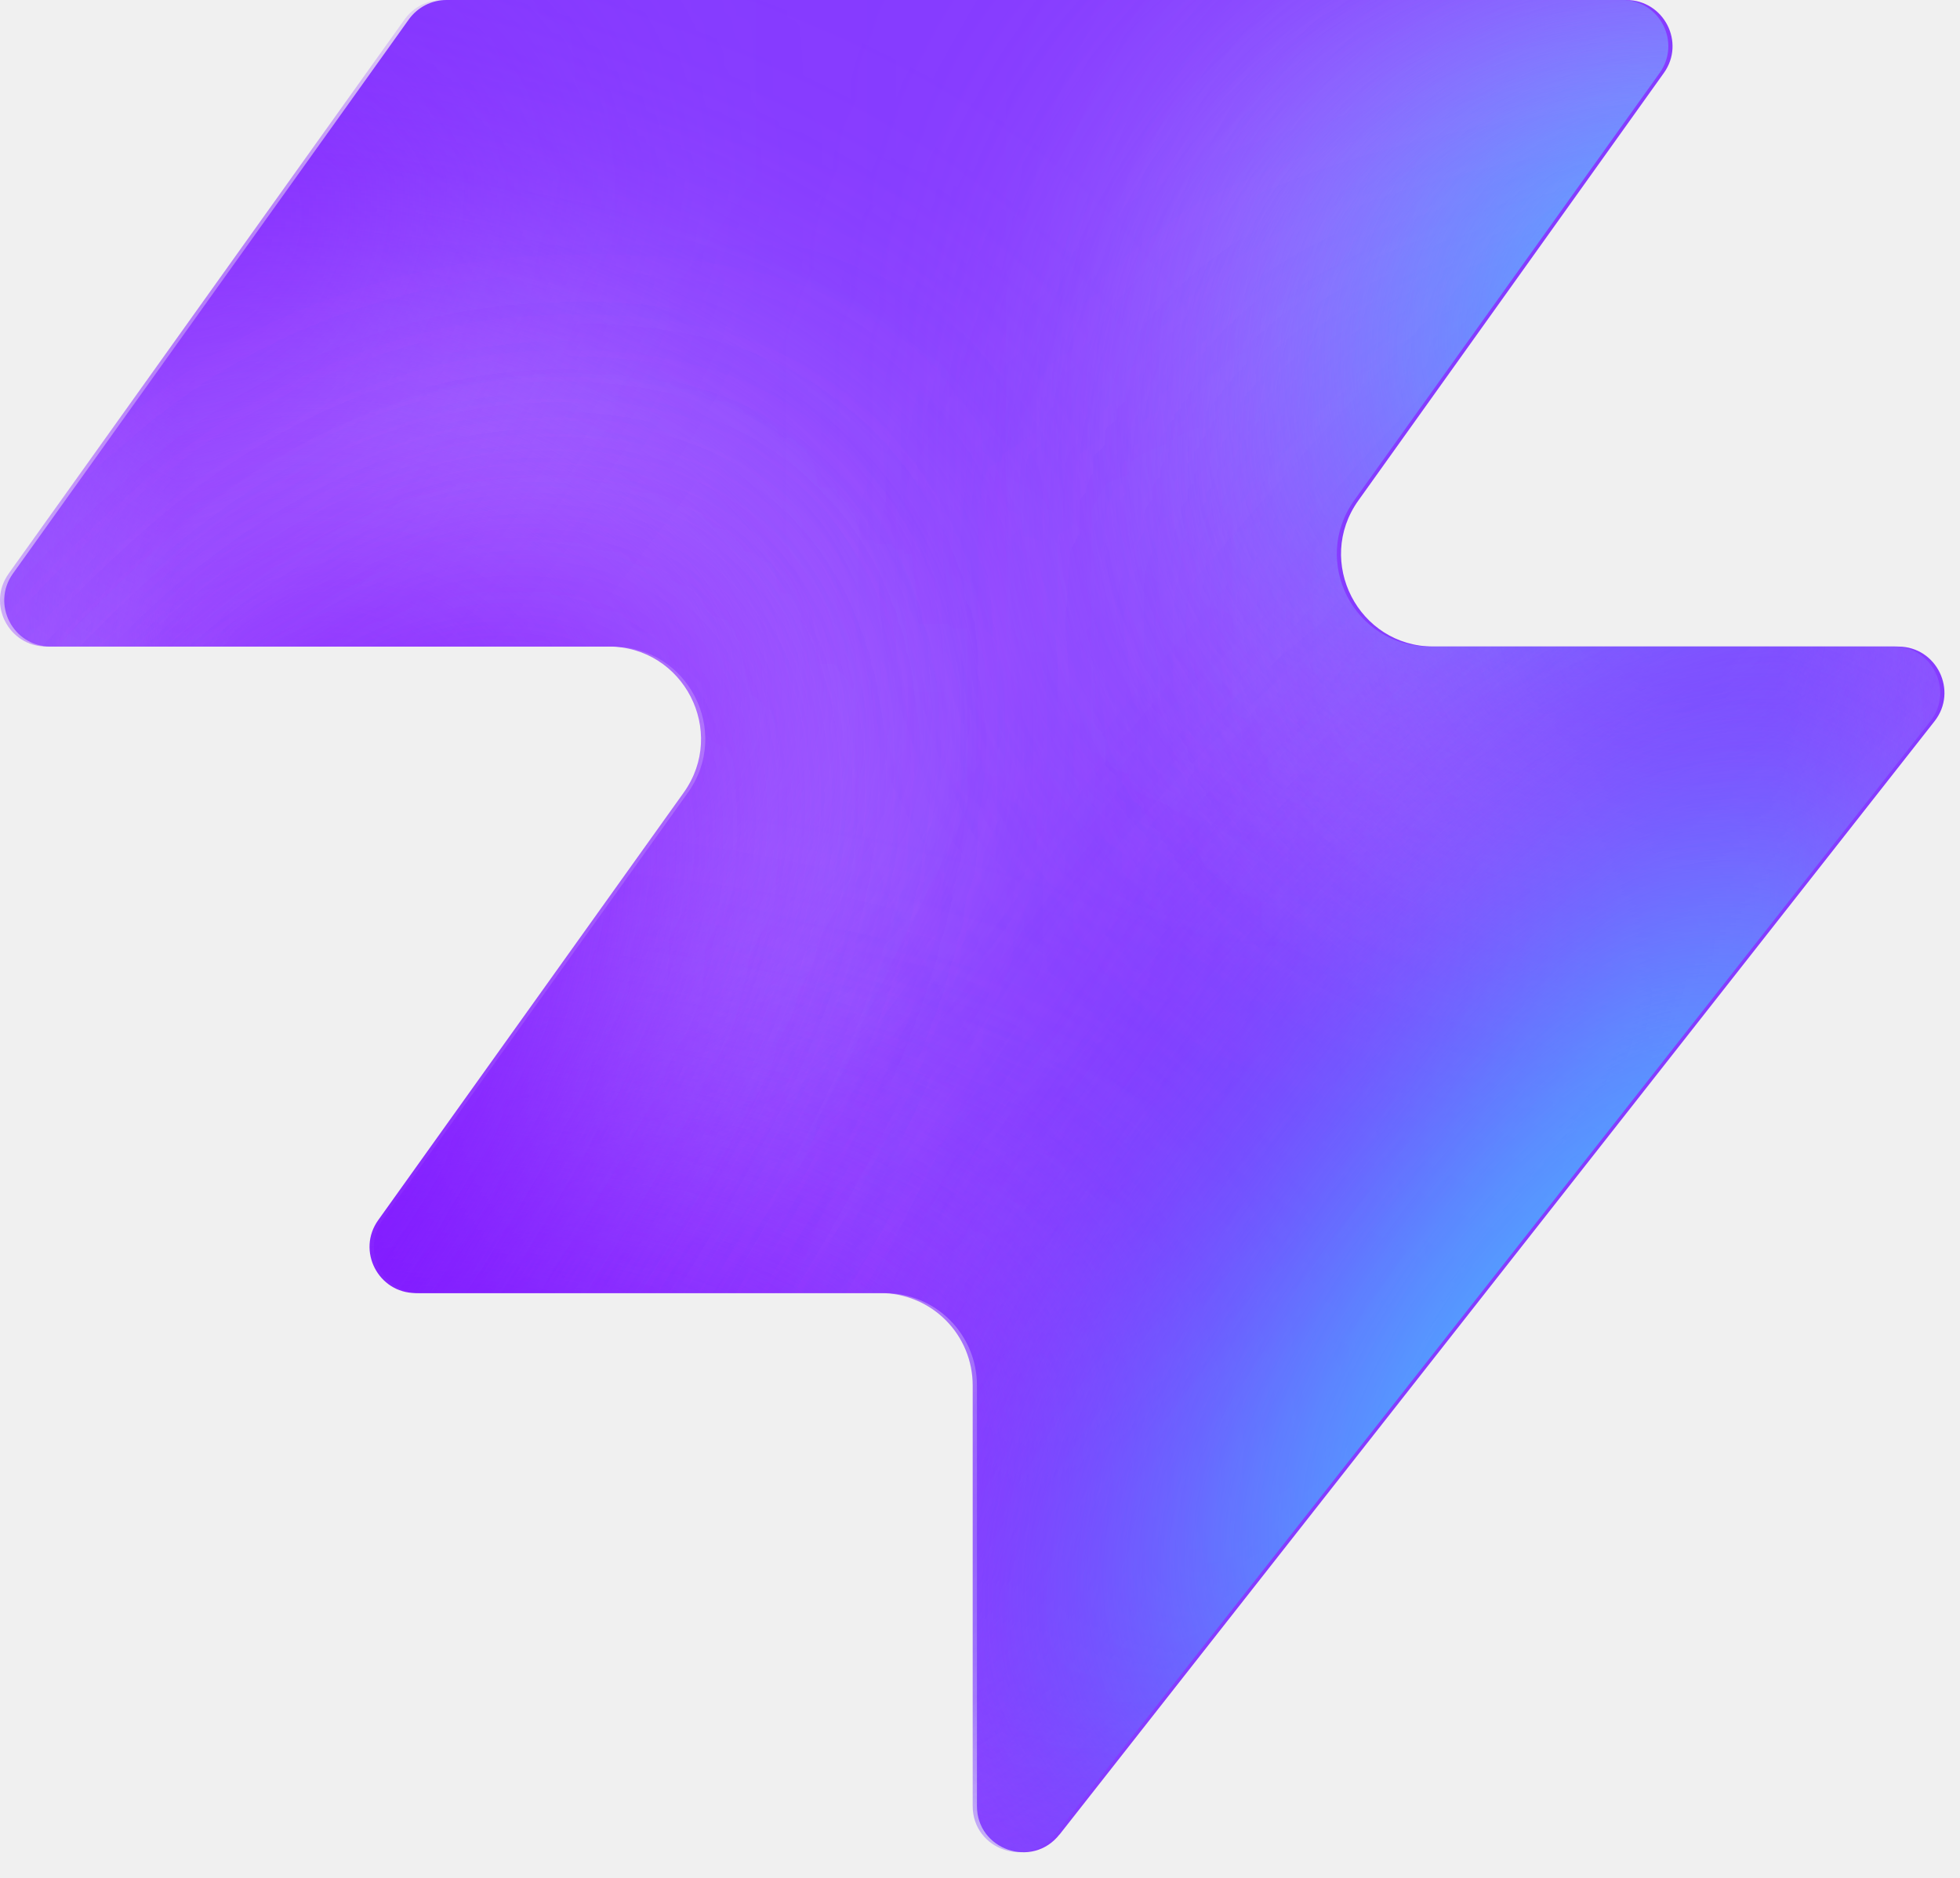
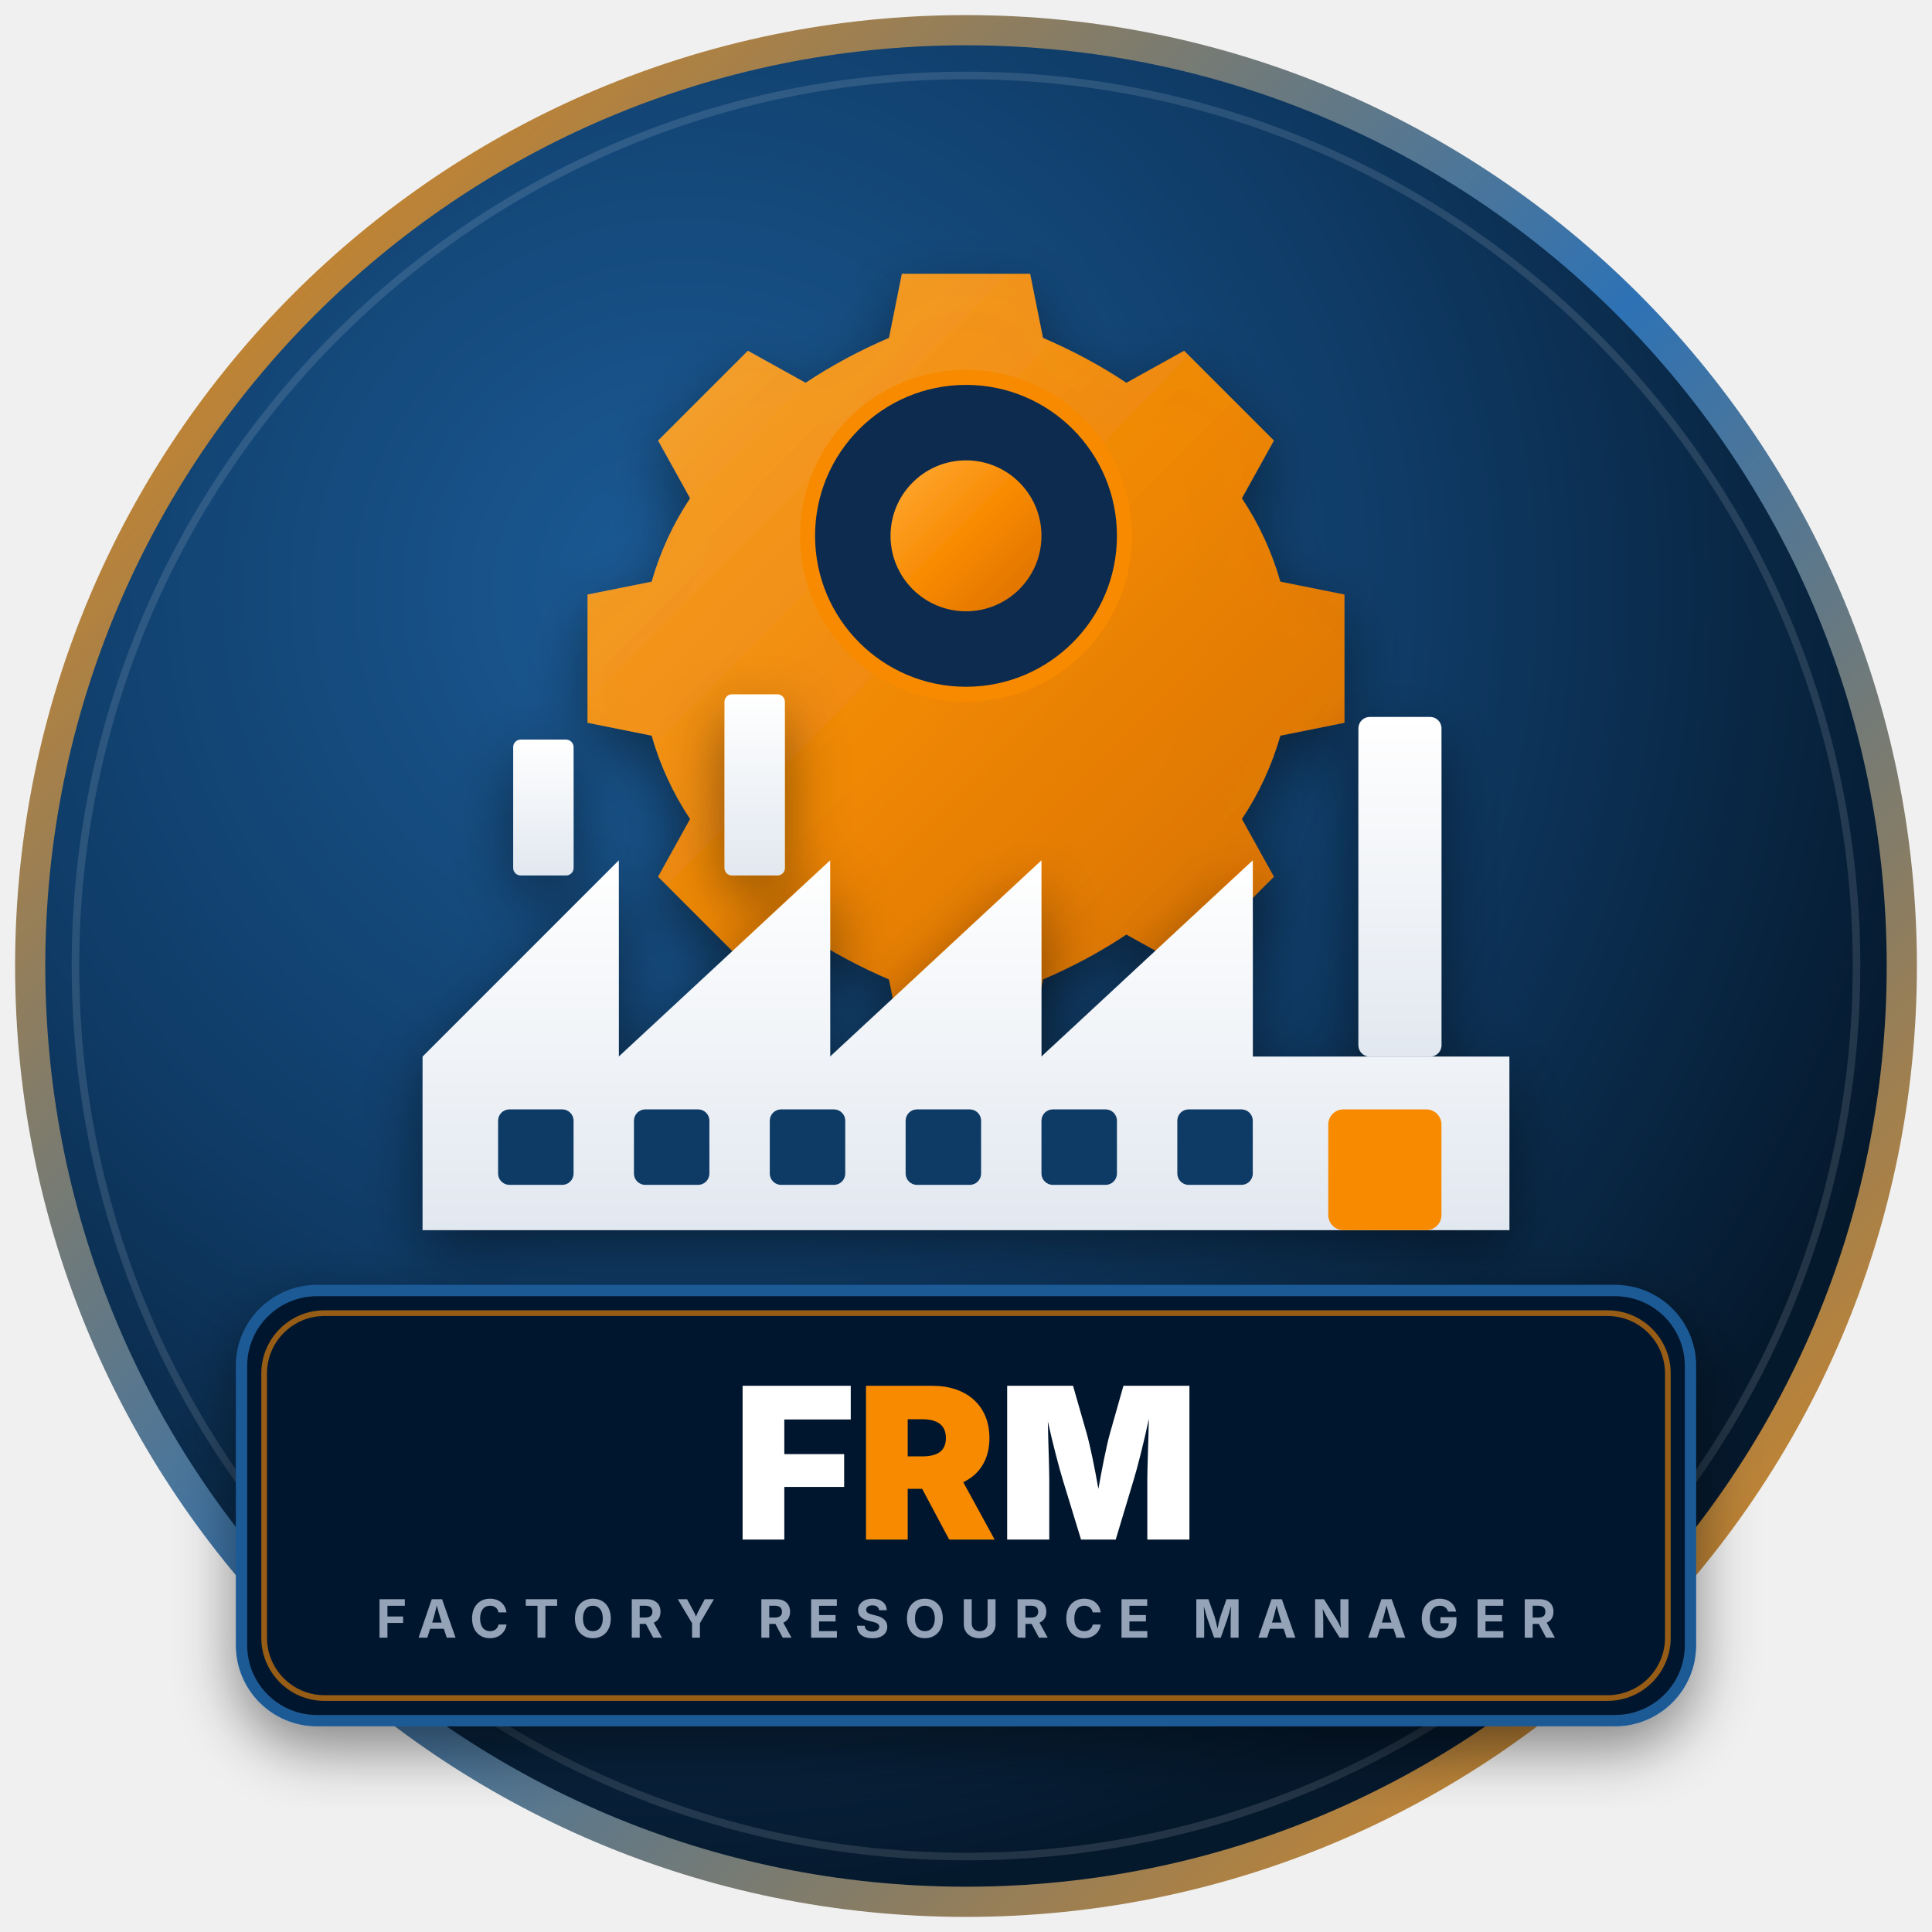
- <svg xmlns="http://www.w3.org/2000/svg" width="48" height="46" fill="none" viewBox="0 0 48 46">
-   <path fill="#863bff" d="M25.946 44.938c-.664.845-2.021.375-2.021-.698V33.937a2.26 2.26 0 0 0-2.262-2.262H10.287c-.92 0-1.456-1.04-.92-1.788l7.48-10.471c1.07-1.497 0-3.578-1.842-3.578H1.237c-.92 0-1.456-1.04-.92-1.788L10.013.474c.214-.297.556-.474.92-.474h28.894c.92 0 1.456 1.04.92 1.788l-7.48 10.471c-1.07 1.498 0 3.579 1.842 3.579h11.377c.943 0 1.473 1.088.89 1.83L25.947 44.94z" style="fill:#863bff;fill:color(display-p3 .525 .23 1);fill-opacity:1" />
-   <mask id="a" width="48" height="46" x="0" y="0" maskUnits="userSpaceOnUse" style="mask-type:alpha">
-     <path fill="#000" d="M25.842 44.938c-.664.844-2.021.375-2.021-.698V33.937a2.26 2.26 0 0 0-2.262-2.262H10.183c-.92 0-1.456-1.04-.92-1.788l7.48-10.471c1.07-1.498 0-3.579-1.842-3.579H1.133c-.92 0-1.456-1.04-.92-1.787L9.91.473c.214-.297.556-.474.92-.474h28.894c.92 0 1.456 1.04.92 1.788l-7.48 10.471c-1.07 1.498 0 3.578 1.842 3.578h11.377c.943 0 1.473 1.088.89 1.832L25.843 44.94z" style="fill:#000;fill-opacity:1" />
-   </mask>
-   <g mask="url(#a)">
-     <g filter="url(#b)">
-       <ellipse cx="5.508" cy="14.704" fill="#ede6ff" rx="5.508" ry="14.704" style="fill:#ede6ff;fill:color(display-p3 .927 .903 1);fill-opacity:1" transform="matrix(.00324 1 1 -.00324 -4.47 31.516)" />
-     </g>
-     <g filter="url(#c)">
-       <ellipse cx="10.399" cy="29.851" fill="#ede6ff" rx="10.399" ry="29.851" style="fill:#ede6ff;fill:color(display-p3 .927 .903 1);fill-opacity:1" transform="matrix(.00324 1 1 -.00324 -39.328 7.883)" />
-     </g>
-     <g filter="url(#d)">
-       <ellipse cx="5.508" cy="30.487" fill="#7e14ff" rx="5.508" ry="30.487" style="fill:#7e14ff;fill:color(display-p3 .492 .077 1);fill-opacity:1" transform="rotate(89.814 -25.913 -14.639)scale(1 -1)" />
-     </g>
-     <g filter="url(#e)">
-       <ellipse cx="5.508" cy="30.599" fill="#7e14ff" rx="5.508" ry="30.599" style="fill:#7e14ff;fill:color(display-p3 .492 .077 1);fill-opacity:1" transform="rotate(89.814 -32.644 -3.334)scale(1 -1)" />
-     </g>
-     <g filter="url(#f)">
-       <ellipse cx="5.508" cy="30.599" fill="#7e14ff" rx="5.508" ry="30.599" style="fill:#7e14ff;fill:color(display-p3 .492 .077 1);fill-opacity:1" transform="matrix(.00324 1 1 -.00324 -34.34 30.47)" />
-     </g>
-     <g filter="url(#g)">
-       <ellipse cx="14.072" cy="22.078" fill="#ede6ff" rx="14.072" ry="22.078" style="fill:#ede6ff;fill:color(display-p3 .927 .903 1);fill-opacity:1" transform="rotate(93.35 24.506 48.493)scale(-1 1)" />
-     </g>
-     <g filter="url(#h)">
-       <ellipse cx="3.47" cy="21.501" fill="#7e14ff" rx="3.47" ry="21.501" style="fill:#7e14ff;fill:color(display-p3 .492 .077 1);fill-opacity:1" transform="rotate(89.009 28.708 47.59)scale(-1 1)" />
-     </g>
-     <g filter="url(#i)">
-       <ellipse cx="3.47" cy="21.501" fill="#7e14ff" rx="3.47" ry="21.501" style="fill:#7e14ff;fill:color(display-p3 .492 .077 1);fill-opacity:1" transform="rotate(89.009 28.708 47.59)scale(-1 1)" />
-     </g>
-     <g filter="url(#j)">
-       <ellipse cx=".387" cy="8.972" fill="#7e14ff" rx="4.407" ry="29.108" style="fill:#7e14ff;fill:color(display-p3 .492 .077 1);fill-opacity:1" transform="rotate(39.51 .387 8.972)" />
-     </g>
-     <g filter="url(#k)">
-       <ellipse cx="47.523" cy="-6.092" fill="#7e14ff" rx="4.407" ry="29.108" style="fill:#7e14ff;fill:color(display-p3 .492 .077 1);fill-opacity:1" transform="rotate(37.892 47.523 -6.092)" />
-     </g>
-     <g filter="url(#l)">
-       <ellipse cx="41.412" cy="6.333" fill="#47bfff" rx="5.971" ry="9.665" style="fill:#47bfff;fill:color(display-p3 .28 .748 1);fill-opacity:1" transform="rotate(37.892 41.412 6.333)" />
-     </g>
-     <g filter="url(#m)">
-       <ellipse cx="-1.879" cy="38.332" fill="#7e14ff" rx="4.407" ry="29.108" style="fill:#7e14ff;fill:color(display-p3 .492 .077 1);fill-opacity:1" transform="rotate(37.892 -1.88 38.332)" />
-     </g>
-     <g filter="url(#n)">
-       <ellipse cx="-1.879" cy="38.332" fill="#7e14ff" rx="4.407" ry="29.108" style="fill:#7e14ff;fill:color(display-p3 .492 .077 1);fill-opacity:1" transform="rotate(37.892 -1.88 38.332)" />
-     </g>
-     <g filter="url(#o)">
-       <ellipse cx="35.651" cy="29.907" fill="#7e14ff" rx="4.407" ry="29.108" style="fill:#7e14ff;fill:color(display-p3 .492 .077 1);fill-opacity:1" transform="rotate(37.892 35.651 29.907)" />
-     </g>
-     <g filter="url(#p)">
-       <ellipse cx="38.418" cy="32.4" fill="#47bfff" rx="5.971" ry="15.297" style="fill:#47bfff;fill:color(display-p3 .28 .748 1);fill-opacity:1" transform="rotate(37.892 38.418 32.4)" />
-     </g>
-   </g>
+ <svg xmlns="http://www.w3.org/2000/svg" viewBox="0 0 512 512" width="512" height="512">
  <defs>
-     <filter id="b" width="60.045" height="41.654" x="-19.77" y="16.149" color-interpolation-filters="sRGB" filterUnits="userSpaceOnUse">
-       <feFlood flood-opacity="0" result="BackgroundImageFix" />
-       <feBlend in="SourceGraphic" in2="BackgroundImageFix" result="shape" />
-       <feGaussianBlur result="effect1_foregroundBlur_2002_17158" stdDeviation="7.659" />
-     </filter>
-     <filter id="c" width="90.34" height="51.437" x="-54.613" y="-7.533" color-interpolation-filters="sRGB" filterUnits="userSpaceOnUse">
-       <feFlood flood-opacity="0" result="BackgroundImageFix" />
-       <feBlend in="SourceGraphic" in2="BackgroundImageFix" result="shape" />
-       <feGaussianBlur result="effect1_foregroundBlur_2002_17158" stdDeviation="7.659" />
-     </filter>
-     <filter id="d" width="79.355" height="29.4" x="-49.64" y="2.03" color-interpolation-filters="sRGB" filterUnits="userSpaceOnUse">
-       <feFlood flood-opacity="0" result="BackgroundImageFix" />
-       <feBlend in="SourceGraphic" in2="BackgroundImageFix" result="shape" />
-       <feGaussianBlur result="effect1_foregroundBlur_2002_17158" stdDeviation="4.596" />
-     </filter>
-     <filter id="e" width="79.579" height="29.4" x="-45.045" y="20.029" color-interpolation-filters="sRGB" filterUnits="userSpaceOnUse">
-       <feFlood flood-opacity="0" result="BackgroundImageFix" />
-       <feBlend in="SourceGraphic" in2="BackgroundImageFix" result="shape" />
-       <feGaussianBlur result="effect1_foregroundBlur_2002_17158" stdDeviation="4.596" />
-     </filter>
-     <filter id="f" width="79.579" height="29.4" x="-43.513" y="21.178" color-interpolation-filters="sRGB" filterUnits="userSpaceOnUse">
-       <feFlood flood-opacity="0" result="BackgroundImageFix" />
-       <feBlend in="SourceGraphic" in2="BackgroundImageFix" result="shape" />
-       <feGaussianBlur result="effect1_foregroundBlur_2002_17158" stdDeviation="4.596" />
-     </filter>
-     <filter id="g" width="74.749" height="58.852" x="15.756" y="-17.901" color-interpolation-filters="sRGB" filterUnits="userSpaceOnUse">
-       <feFlood flood-opacity="0" result="BackgroundImageFix" />
-       <feBlend in="SourceGraphic" in2="BackgroundImageFix" result="shape" />
-       <feGaussianBlur result="effect1_foregroundBlur_2002_17158" stdDeviation="7.659" />
-     </filter>
-     <filter id="h" width="61.377" height="25.362" x="23.548" y="2.284" color-interpolation-filters="sRGB" filterUnits="userSpaceOnUse">
-       <feFlood flood-opacity="0" result="BackgroundImageFix" />
-       <feBlend in="SourceGraphic" in2="BackgroundImageFix" result="shape" />
-       <feGaussianBlur result="effect1_foregroundBlur_2002_17158" stdDeviation="4.596" />
-     </filter>
-     <filter id="i" width="61.377" height="25.362" x="23.548" y="2.284" color-interpolation-filters="sRGB" filterUnits="userSpaceOnUse">
-       <feFlood flood-opacity="0" result="BackgroundImageFix" />
-       <feBlend in="SourceGraphic" in2="BackgroundImageFix" result="shape" />
-       <feGaussianBlur result="effect1_foregroundBlur_2002_17158" stdDeviation="4.596" />
-     </filter>
-     <filter id="j" width="56.045" height="63.649" x="-27.636" y="-22.853" color-interpolation-filters="sRGB" filterUnits="userSpaceOnUse">
-       <feFlood flood-opacity="0" result="BackgroundImageFix" />
-       <feBlend in="SourceGraphic" in2="BackgroundImageFix" result="shape" />
-       <feGaussianBlur result="effect1_foregroundBlur_2002_17158" stdDeviation="4.596" />
-     </filter>
-     <filter id="k" width="54.814" height="64.646" x="20.116" y="-38.415" color-interpolation-filters="sRGB" filterUnits="userSpaceOnUse">
-       <feFlood flood-opacity="0" result="BackgroundImageFix" />
-       <feBlend in="SourceGraphic" in2="BackgroundImageFix" result="shape" />
-       <feGaussianBlur result="effect1_foregroundBlur_2002_17158" stdDeviation="4.596" />
-     </filter>
-     <filter id="l" width="33.541" height="35.313" x="24.641" y="-11.323" color-interpolation-filters="sRGB" filterUnits="userSpaceOnUse">
-       <feFlood flood-opacity="0" result="BackgroundImageFix" />
-       <feBlend in="SourceGraphic" in2="BackgroundImageFix" result="shape" />
-       <feGaussianBlur result="effect1_foregroundBlur_2002_17158" stdDeviation="4.596" />
-     </filter>
-     <filter id="m" width="54.814" height="64.646" x="-29.286" y="6.009" color-interpolation-filters="sRGB" filterUnits="userSpaceOnUse">
-       <feFlood flood-opacity="0" result="BackgroundImageFix" />
-       <feBlend in="SourceGraphic" in2="BackgroundImageFix" result="shape" />
-       <feGaussianBlur result="effect1_foregroundBlur_2002_17158" stdDeviation="4.596" />
-     </filter>
-     <filter id="n" width="54.814" height="64.646" x="-29.286" y="6.009" color-interpolation-filters="sRGB" filterUnits="userSpaceOnUse">
-       <feFlood flood-opacity="0" result="BackgroundImageFix" />
-       <feBlend in="SourceGraphic" in2="BackgroundImageFix" result="shape" />
-       <feGaussianBlur result="effect1_foregroundBlur_2002_17158" stdDeviation="4.596" />
-     </filter>
-     <filter id="o" width="54.814" height="64.646" x="8.244" y="-2.416" color-interpolation-filters="sRGB" filterUnits="userSpaceOnUse">
-       <feFlood flood-opacity="0" result="BackgroundImageFix" />
-       <feBlend in="SourceGraphic" in2="BackgroundImageFix" result="shape" />
-       <feGaussianBlur result="effect1_foregroundBlur_2002_17158" stdDeviation="4.596" />
-     </filter>
-     <filter id="p" width="39.409" height="43.623" x="18.713" y="10.588" color-interpolation-filters="sRGB" filterUnits="userSpaceOnUse">
-       <feFlood flood-opacity="0" result="BackgroundImageFix" />
-       <feBlend in="SourceGraphic" in2="BackgroundImageFix" result="shape" />
-       <feGaussianBlur result="effect1_foregroundBlur_2002_17158" stdDeviation="4.596" />
+     <radialGradient id="bgGlow" cx="35%" cy="30%" r="70%">
+       <stop offset="0%" stop-color="#1B5B96" />
+       <stop offset="55%" stop-color="#0F3B66" />
+       <stop offset="100%" stop-color="#05192D" />
+     </radialGradient>
+     <linearGradient id="orangeGrad" x1="0%" y1="0%" x2="100%" y2="100%">
+       <stop offset="0%" stop-color="#FFAB38" />
+       <stop offset="50%" stop-color="#F88A01" />
+       <stop offset="100%" stop-color="#D96E00" />
+     </linearGradient>
+     <linearGradient id="whiteGrad" x1="0%" y1="0%" x2="0%" y2="100%">
+       <stop offset="0%" stop-color="#FFFFFF" />
+       <stop offset="100%" stop-color="#E2E8F0" />
+     </linearGradient>
+     <linearGradient id="ringGrad" x1="0%" y1="0%" x2="100%" y2="100%">
+       <stop offset="0%" stop-color="#F88A01" />
+       <stop offset="50%" stop-color="#2D72B5" />
+       <stop offset="100%" stop-color="#F88A01" />
+     </linearGradient>
+     <filter id="shadow" x="-20%" y="-20%" width="140%" height="140%">
+       <feDropShadow dx="0" dy="6" stdDeviation="8" flood-color="#000000" flood-opacity="0.45" />
    </filter>
  </defs>
+   <circle cx="256" cy="256" r="248" fill="url(#bgGlow)" stroke="url(#ringGrad)" stroke-width="8" />
+   <circle cx="256" cy="256" r="236" fill="none" stroke="#FFFFFF" stroke-opacity="0.12" stroke-width="2" />
+   <g filter="url(#shadow)" transform="translate(256, 172)">
+     <path fill="url(#orangeGrad)" d="       M -20 -82 L 20 -82 L 24 -62 Q 38 -56 50 -48 L 68 -58 L 96 -30 L 86 -12 Q 94 0 98 14 L 118 18 L 118 58 L 98 62 Q 94 76 86 88 L 96 106 L 68 134 L 50 124 Q 38 132 24 138 L 20 158 L -20 158 L -24 138 Q -38 132 -50 124 L -68 134 L -96 106 L -86 88 Q -94 76 -98 62 L -118 58 L -118 18 L -98 14 Q -94 0 -86 -12 L -96 -30 L -68 -58 L -50 -48 Q -38 -56 -24 -62 Z     " transform="scale(0.85) translate(0, -35)" opacity="0.95" />
+     <circle cx="0" cy="-30" r="42" fill="#0A2C4F" stroke="#F88A01" stroke-width="4" />
+     <circle cx="0" cy="-30" r="20" fill="url(#orangeGrad)" />
+   </g>
+   <g filter="url(#shadow)">
+     <path fill="url(#whiteGrad)" d="       M 112 280        L 164 228 L 164 280        L 220 228 L 220 280        L 276 228 L 276 280        L 332 228 L 332 280        L 400 280        L 400 326        L 112 326 Z     " />
+     <rect x="136" y="196" width="16" height="36" fill="url(#whiteGrad)" rx="2" />
+     <rect x="192" y="184" width="16" height="48" fill="url(#whiteGrad)" rx="2" />
+     <rect x="360" y="190" width="22" height="90" fill="url(#whiteGrad)" rx="3" />
+     <rect x="132" y="294" width="20" height="20" fill="#0F3B66" rx="3" />
+     <rect x="168" y="294" width="20" height="20" fill="#0F3B66" rx="3" />
+     <rect x="204" y="294" width="20" height="20" fill="#0F3B66" rx="3" />
+     <rect x="240" y="294" width="20" height="20" fill="#0F3B66" rx="3" />
+     <rect x="276" y="294" width="20" height="20" fill="#0F3B66" rx="3" />
+     <rect x="312" y="294" width="20" height="20" fill="#0F3B66" rx="3" />
+     <rect x="352" y="294" width="30" height="32" fill="#F88A01" rx="4" />
+   </g>
+   <g filter="url(#shadow)">
+     <rect x="64" y="342" width="384" height="114" rx="20" fill="#05192D" stroke="#1E5A96" stroke-width="3" />
+     <rect x="70" y="348" width="372" height="102" rx="16" fill="none" stroke="#F88A01" stroke-width="1.5" stroke-opacity="0.6" />
+     <text x="256" y="408" font-family="'Inter', 'Segoe UI', Arial, sans-serif" font-size="56" font-weight="900" fill="#FFFFFF" text-anchor="middle" letter-spacing="8">
+       F<tspan fill="#F88A01">R</tspan>M
+     </text>
+     <text x="256" y="434" font-family="'Inter', 'Segoe UI', Arial, sans-serif" font-size="14" font-weight="700" fill="#94A3B8" text-anchor="middle" letter-spacing="4">
+       FACTORY RESOURCE MANAGER
+     </text>
+   </g>
</svg>
